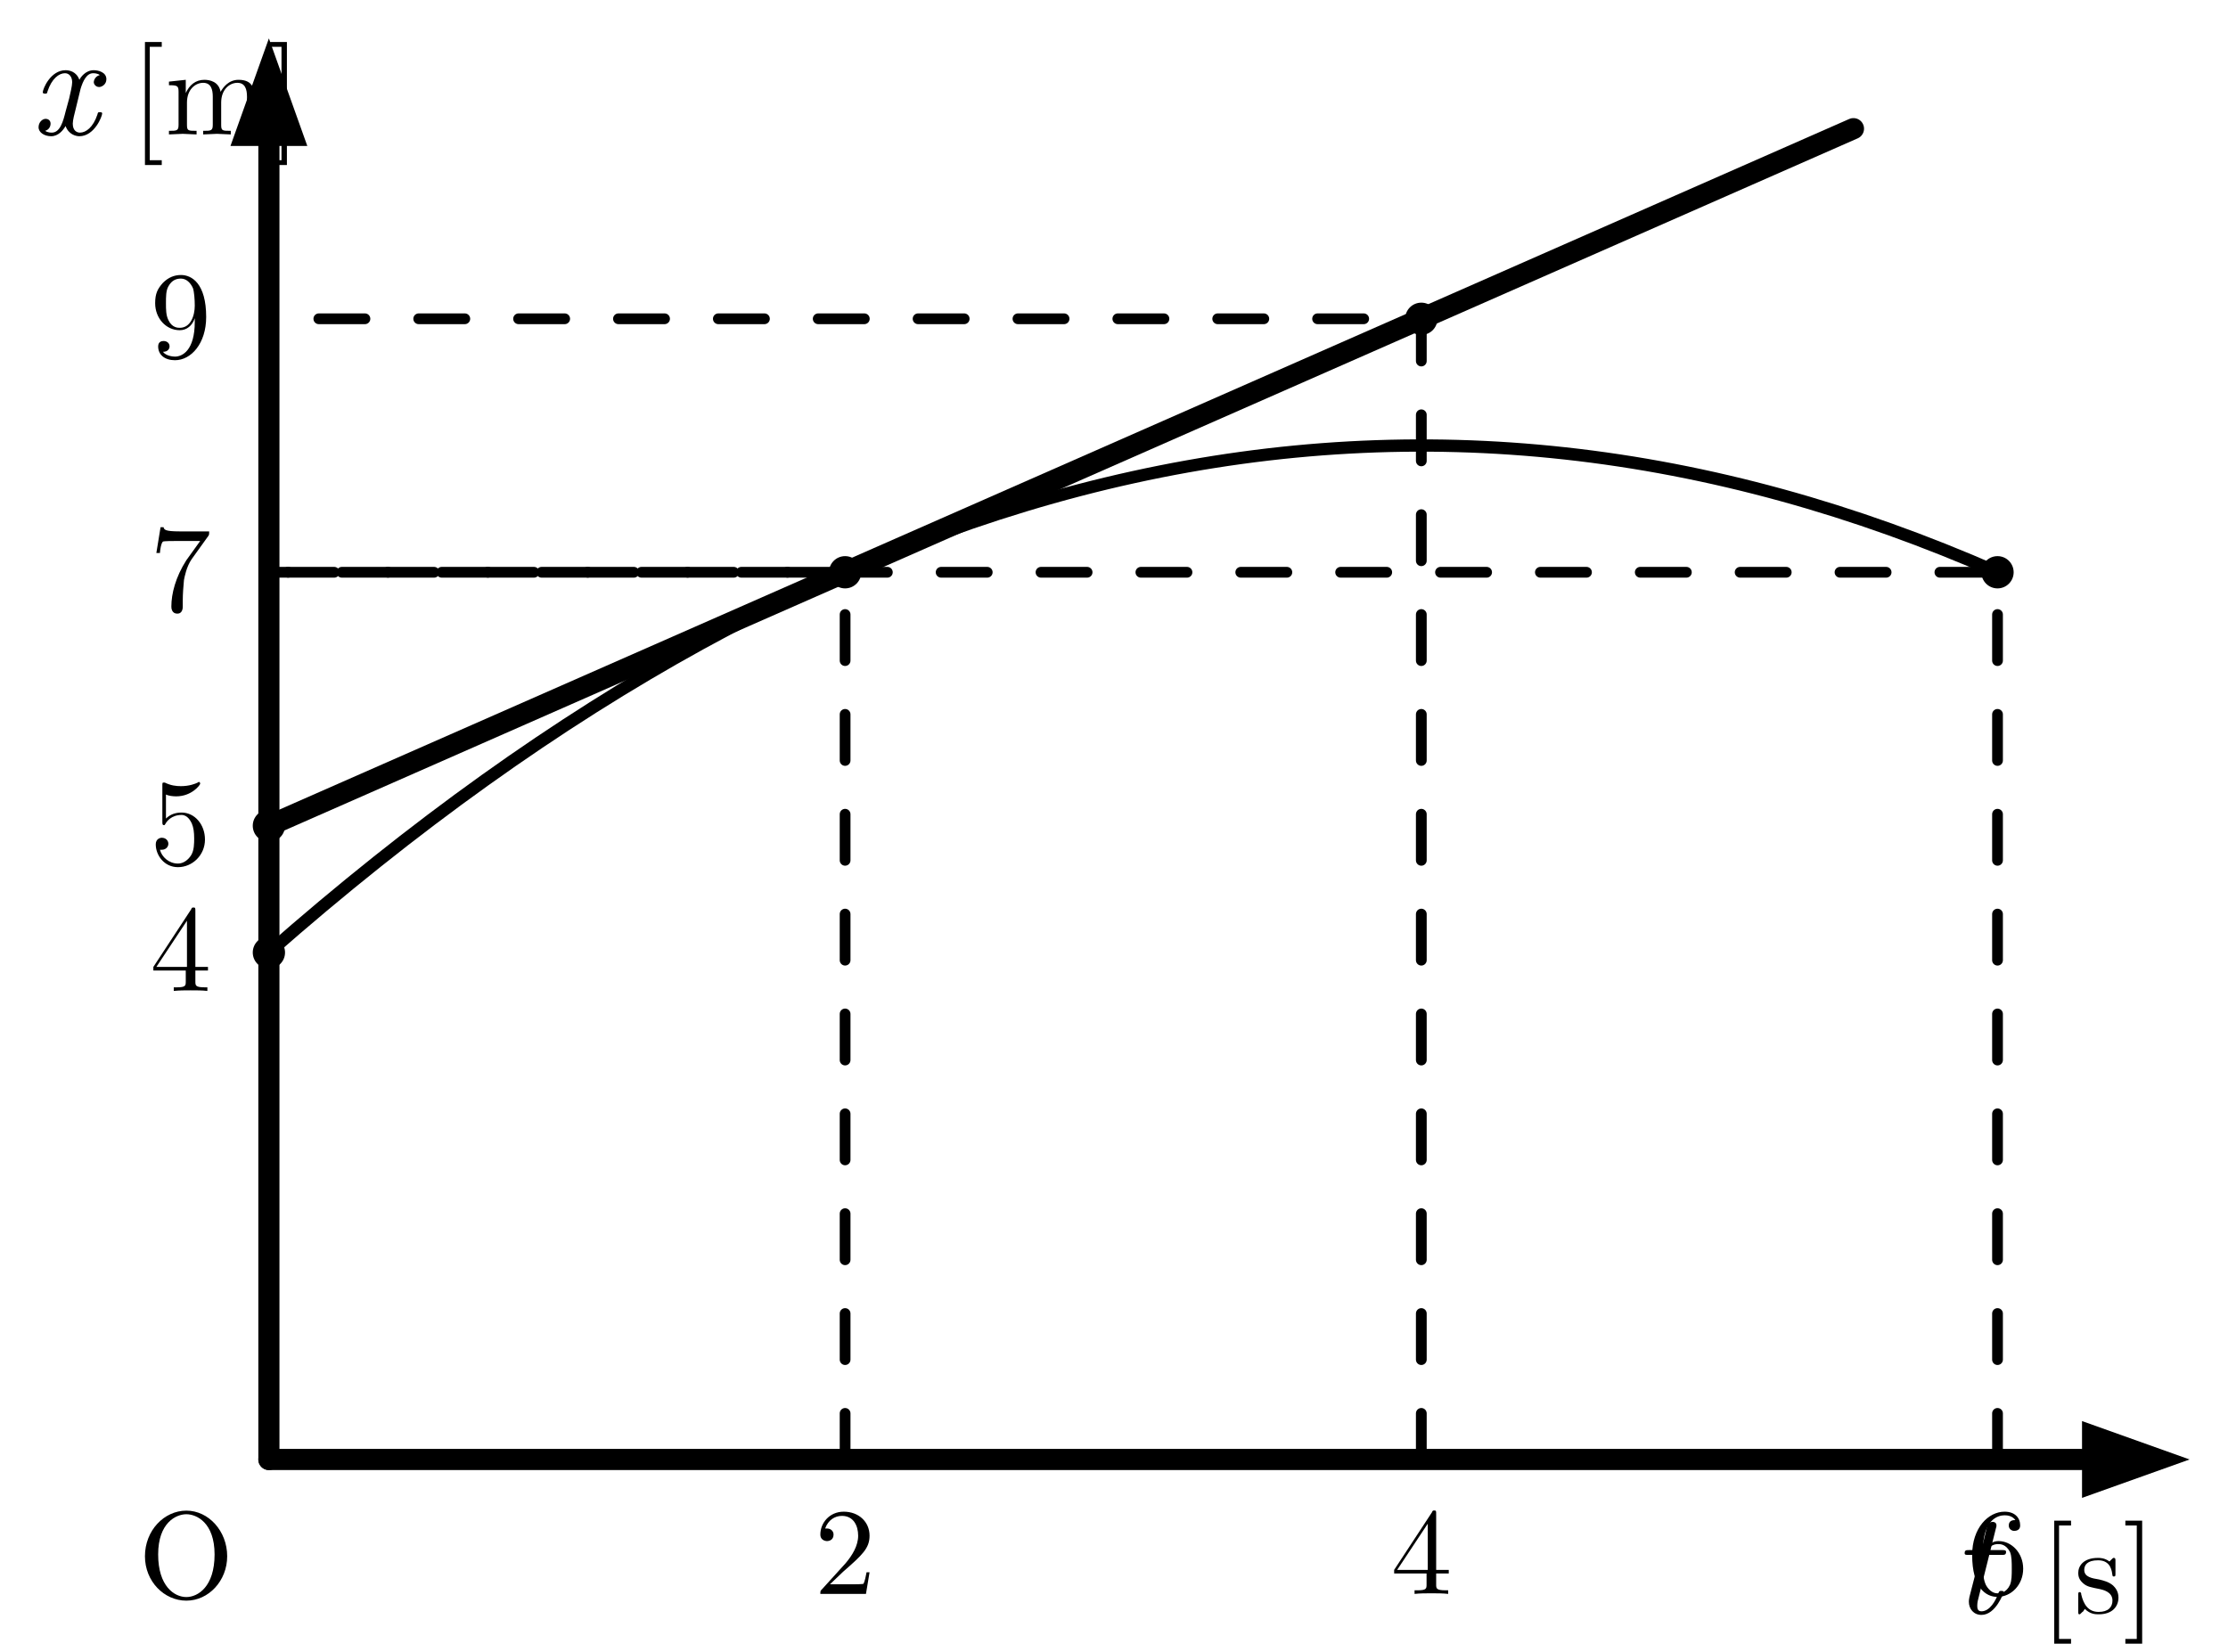
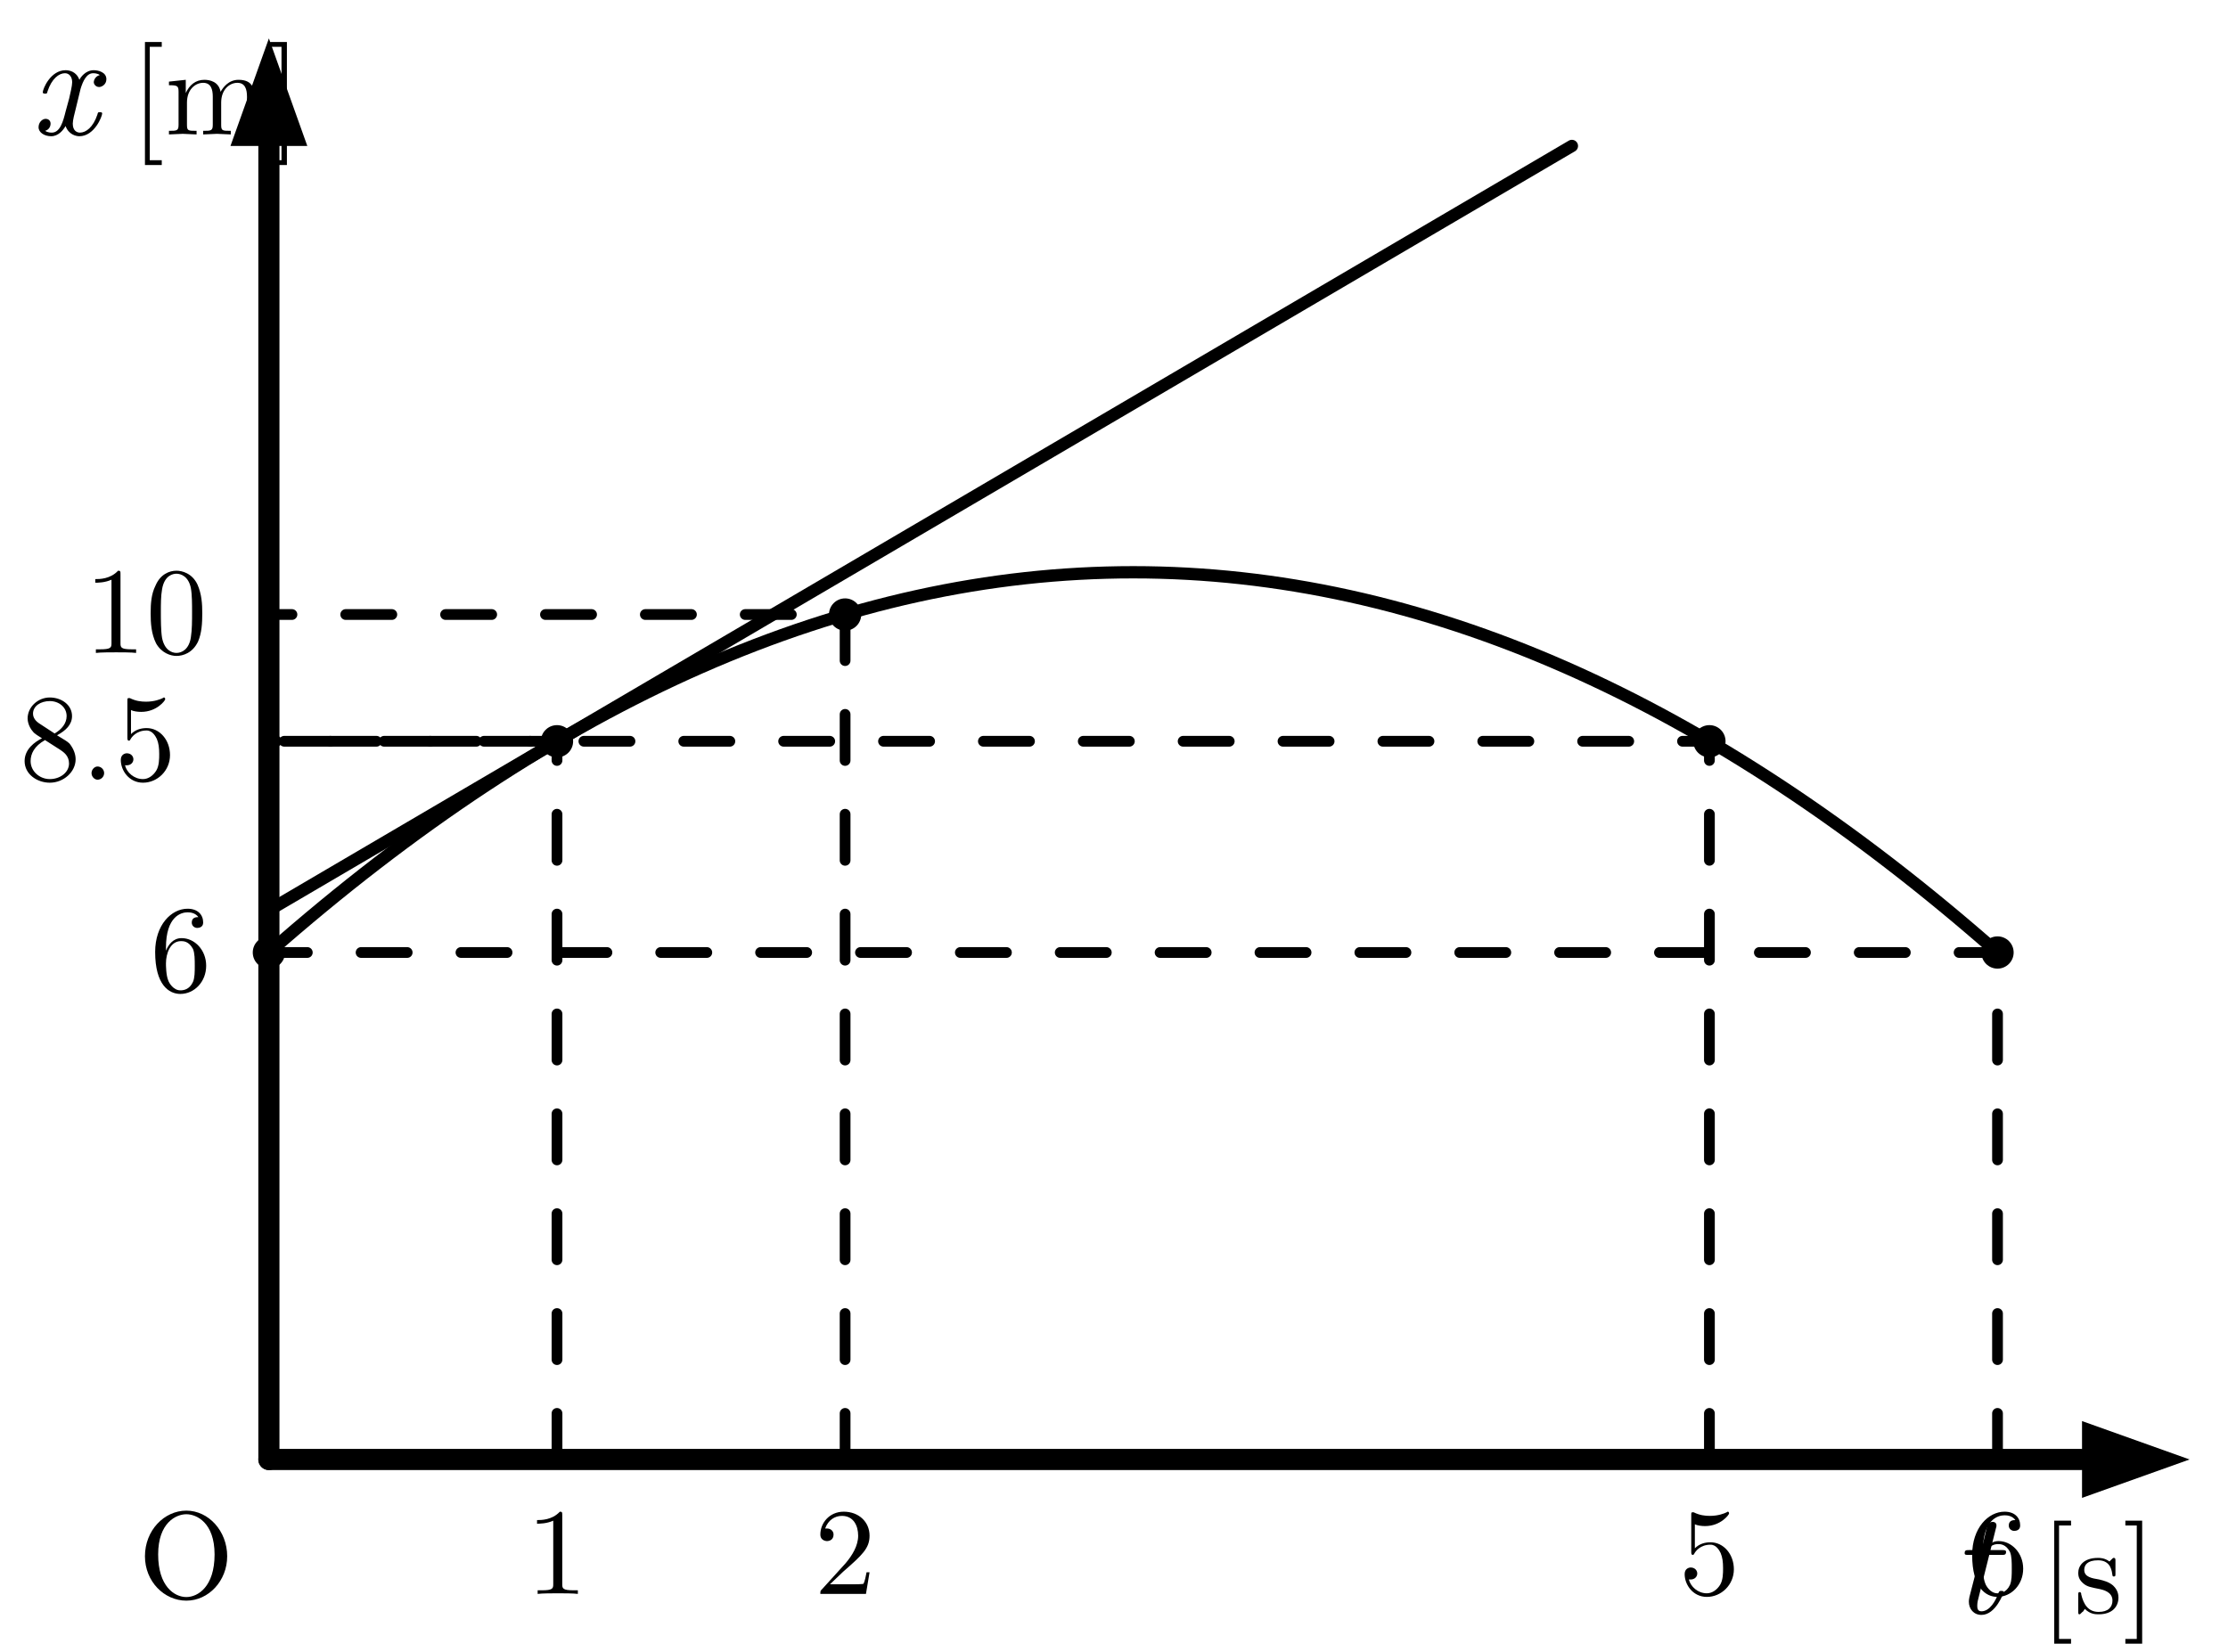
<svg xmlns="http://www.w3.org/2000/svg" width="58mm" height="43mm" viewBox="0 0 58 43">
  <defs>
    <style>
      .main { stroke:#000; stroke-width:0.55; fill:none; stroke-linecap:round; stroke-linejoin:round; }
      .thin { stroke:#000; stroke-width:0.32; fill:none; stroke-linecap:round; stroke-linejoin:round; }
      .dash { stroke:#000; stroke-width:0.28; fill:none; stroke-dasharray:1.2 1.4; stroke-linecap:round; }
      .axis-arrow { fill:#000; stroke:none; }
      .point { fill:#000; stroke:none; }
      .label, .math-label, .axis-label {
        font-family:"CMU Serif","Computer Modern Serif","Latin Modern Roman","Times New Roman",serif;
        fill:#000;
      }
      .label { font-size:3.2px; font-style:normal; }
      .math-label { font-size:3.2px; font-style:normal; }
      .axis-label { font-size:3.8px; font-style:italic; }
    </style>
  </defs>
  <line class="main" x1="7" y1="38" x2="54.2" y2="38" />
  <polygon class="axis-arrow" points="57,38 54.2,37 54.2,39" />
  <line class="main" x1="7" y1="38" x2="7" y2="3.8" />
  <polygon class="axis-arrow" points="7,1 6,3.8 8,3.8" />
  <text class="label" x="3.6" y="41.6">O</text>
  <text class="axis-label" x="50.8" y="42">t</text>
  <text class="math-label" x="53.1" y="42">[s]</text>
  <text class="axis-label" x="0.8" y="3.5">x</text>
  <text class="math-label" x="3.4" y="3.5">[m]</text>
  <g class="dash">
-     <path d="M7 24.8 H7" />
-     <path d="M22 38 V14.9 H7" />
-     <path d="M37 38 V8.3 H7" />
-     <path d="M52 38 V14.9 H7" />
-     <path d="M7 21.5 H7" />
+     <path d="M14.5 38 V19.3 H7" />
+     <path d="M22 38 V16 H7" />
+     <path d="M44.5 38 V19.3 H7" />
+     <path d="M52 38 V24.8 H7" />
  </g>
  <g class="label">
+     <text x="13.7" y="41.5">1</text>
    <text x="21.2" y="41.5">2</text>
-     <text x="36.2" y="41.5">4</text>
+     <text x="43.7" y="41.5">5</text>
    <text x="51.2" y="41.5">6</text>
-     <text x="3.9" y="25.8">4</text>
-     <text x="3.9" y="22.5">5</text>
-     <text x="3.9" y="15.9">7</text>
-     <text x="3.9" y="9.3">9</text>
+     <text x="3.9" y="25.8">6</text>
+     <text x="0.5" y="20.3">8.5</text>
+     <text x="2.2" y="17.0">10</text>
  </g>
-   <path class="thin" d="M7 24.8 Q29.5 5 52 14.9" />
-   <line class="main" x1="7" y1="21.5" x2="48.25" y2="3.35" />
+   <path class="thin" d="M7 24.8 Q29.5 5 52 24.8" />
+   <line class="thin" x1="7" y1="23.7" x2="40.92" y2="3.8" />
  <circle class="point" cx="7" cy="24.8" r="0.42" />
-   <circle class="point" cx="22" cy="14.9" r="0.42" />
-   <circle class="point" cx="52" cy="14.9" r="0.42" />
-   <circle class="point" cx="7" cy="21.5" r="0.42" />
-   <circle class="point" cx="37" cy="8.3" r="0.42" />
+   <circle class="point" cx="14.5" cy="19.3" r="0.42" />
+   <circle class="point" cx="22" cy="16" r="0.42" />
+   <circle class="point" cx="44.5" cy="19.3" r="0.42" />
+   <circle class="point" cx="52" cy="24.8" r="0.42" />
</svg>
